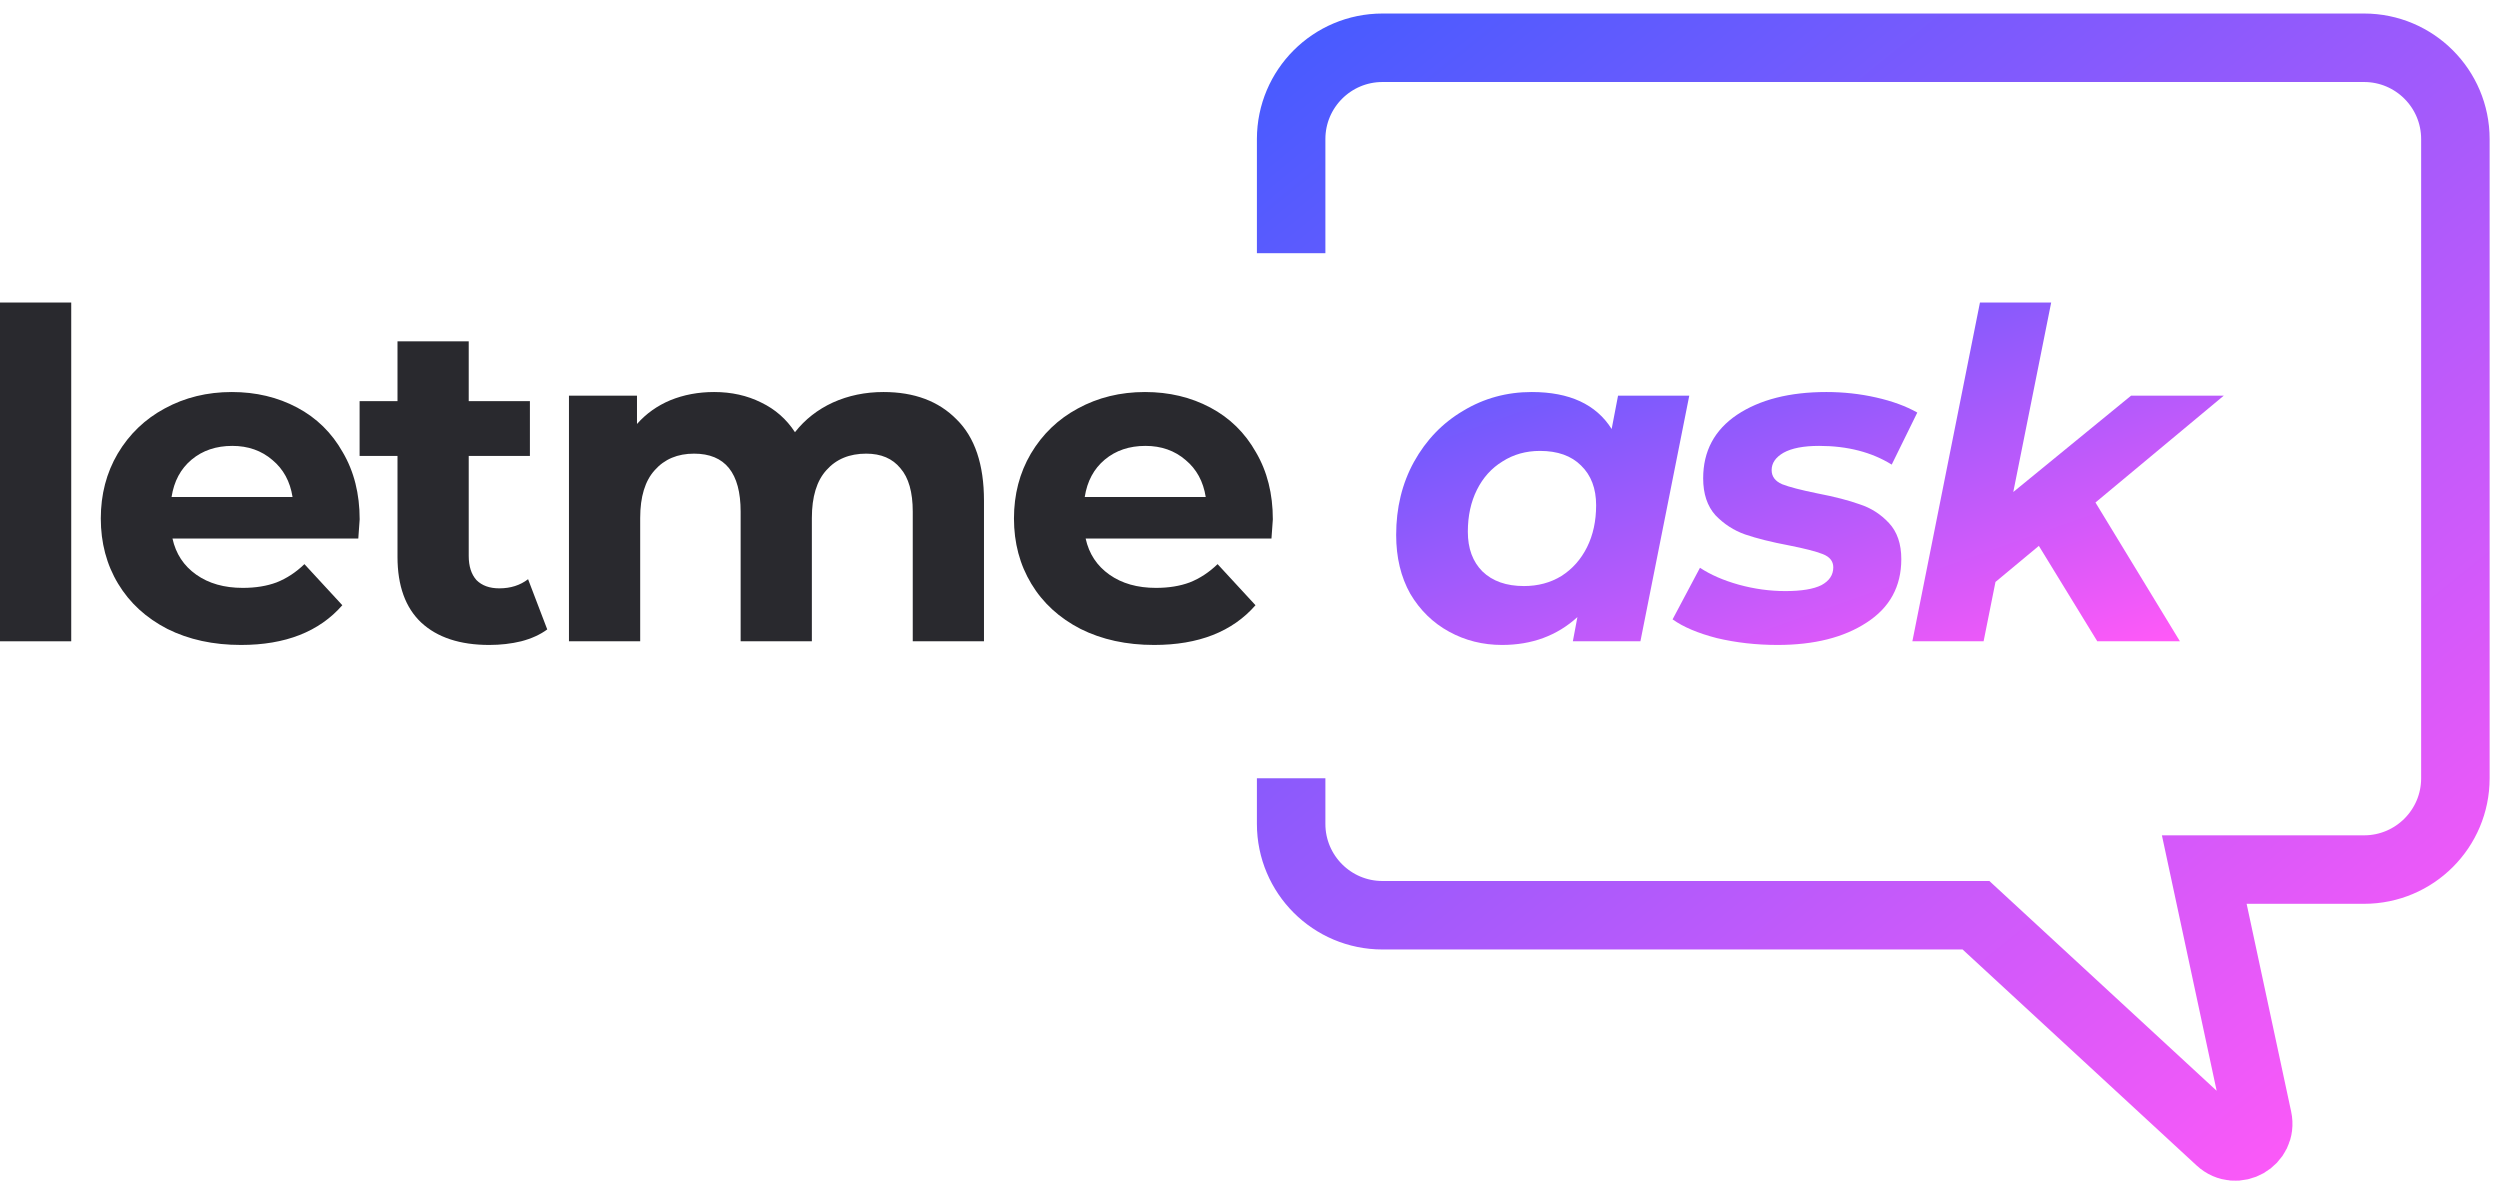
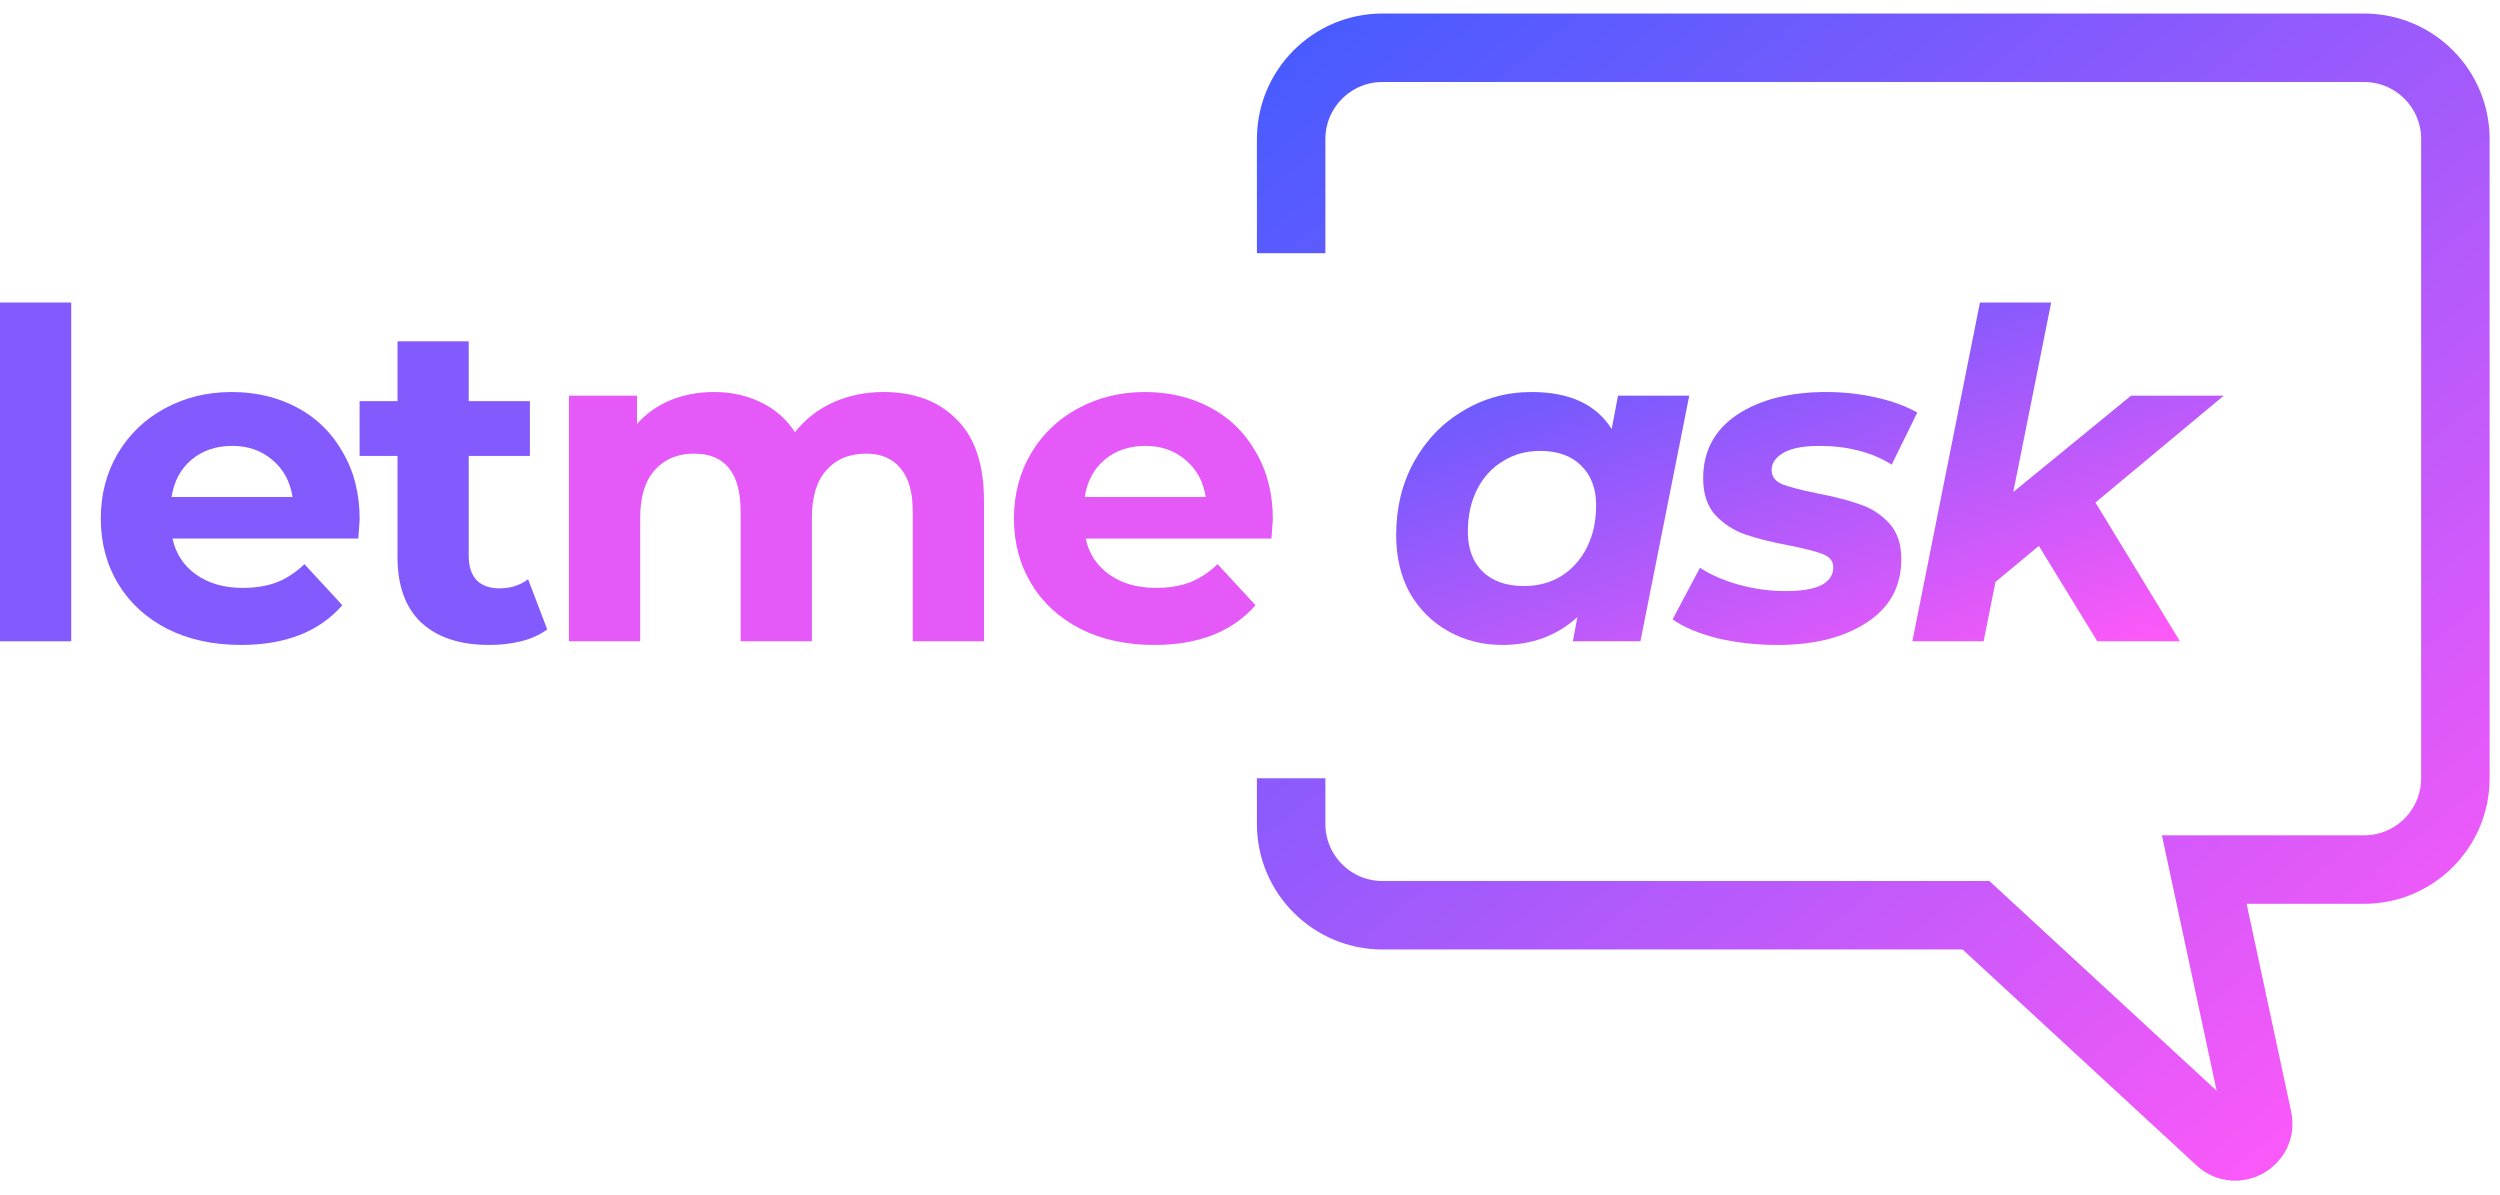
<svg xmlns="http://www.w3.org/2000/svg" width="157" height="75" viewBox="0 0 157 75" fill="none">
-   <path d="M0 18.999H4.473V40.273H0V18.999Z" fill="#29292E" />
-   <path d="M22.587 32.618C22.587 32.675 22.558 33.077 22.501 33.822H10.832C11.042 34.778 11.539 35.533 12.323 36.087C13.106 36.642 14.081 36.919 15.247 36.919C16.05 36.919 16.757 36.804 17.369 36.575C18 36.326 18.583 35.944 19.118 35.428L21.498 38.008C20.045 39.671 17.923 40.503 15.133 40.503C13.393 40.503 11.854 40.168 10.516 39.499C9.178 38.811 8.146 37.865 7.42 36.661C6.693 35.457 6.33 34.09 6.33 32.561C6.33 31.051 6.684 29.694 7.391 28.489C8.117 27.266 9.102 26.32 10.344 25.651C11.606 24.963 13.011 24.619 14.559 24.619C16.069 24.619 17.436 24.944 18.659 25.593C19.883 26.243 20.838 27.18 21.526 28.403C22.234 29.608 22.587 31.012 22.587 32.618ZM14.588 28.002C13.575 28.002 12.724 28.289 12.036 28.862C11.348 29.436 10.927 30.219 10.774 31.213H18.372C18.22 30.238 17.799 29.464 17.111 28.891C16.423 28.298 15.582 28.002 14.588 28.002Z" fill="#29292E" />
-   <path d="M34.367 39.528C33.928 39.853 33.383 40.102 32.733 40.273C32.102 40.426 31.433 40.503 30.726 40.503C28.891 40.503 27.467 40.035 26.454 39.098C25.46 38.161 24.963 36.785 24.963 34.969V28.633H22.583V25.192H24.963V21.436H29.436V25.192H33.278V28.633H29.436V34.912C29.436 35.562 29.598 36.068 29.923 36.431C30.267 36.776 30.745 36.948 31.357 36.948C32.064 36.948 32.666 36.756 33.163 36.374L34.367 39.528Z" fill="#29292E" />
-   <path d="M55.486 24.619C57.417 24.619 58.946 25.192 60.074 26.339C61.221 27.467 61.794 29.168 61.794 31.443V40.273H57.321V32.131C57.321 30.907 57.063 29.999 56.547 29.407C56.05 28.795 55.333 28.489 54.397 28.489C53.345 28.489 52.514 28.833 51.902 29.522C51.291 30.191 50.985 31.194 50.985 32.532V40.273H46.512V32.131C46.512 29.703 45.537 28.489 43.587 28.489C42.555 28.489 41.733 28.833 41.122 29.522C40.51 30.191 40.204 31.194 40.204 32.532V40.273H35.731V24.848H40.003V26.626C40.577 25.976 41.275 25.479 42.096 25.135C42.938 24.791 43.855 24.619 44.849 24.619C45.938 24.619 46.923 24.838 47.802 25.278C48.681 25.699 49.389 26.32 49.924 27.142C50.555 26.339 51.348 25.718 52.304 25.278C53.279 24.838 54.339 24.619 55.486 24.619Z" fill="#29292E" />
-   <path d="M79.934 32.618C79.934 32.675 79.906 33.077 79.848 33.822H68.179C68.389 34.778 68.886 35.533 69.67 36.087C70.454 36.642 71.428 36.919 72.594 36.919C73.397 36.919 74.104 36.804 74.716 36.575C75.347 36.326 75.93 35.944 76.465 35.428L78.845 38.008C77.392 39.671 75.27 40.503 72.48 40.503C70.74 40.503 69.201 40.168 67.864 39.499C66.525 38.811 65.493 37.865 64.767 36.661C64.041 35.457 63.677 34.09 63.677 32.561C63.677 31.051 64.031 29.694 64.738 28.489C65.465 27.266 66.449 26.32 67.692 25.651C68.953 24.963 70.358 24.619 71.906 24.619C73.416 24.619 74.783 24.944 76.006 25.593C77.23 26.243 78.185 27.18 78.874 28.403C79.581 29.608 79.934 31.012 79.934 32.618ZM71.935 28.002C70.922 28.002 70.071 28.289 69.383 28.862C68.695 29.436 68.275 30.219 68.121 31.213H75.72C75.567 30.238 75.146 29.464 74.458 28.891C73.77 28.298 72.929 28.002 71.935 28.002Z" fill="#29292E" />
+   <path d="M0 18.999H4.473V40.273H0V18.999Z" fill="#835afd" />
+   <path d="M22.587 32.618C22.587 32.675 22.558 33.077 22.501 33.822H10.832C11.042 34.778 11.539 35.533 12.323 36.087C13.106 36.642 14.081 36.919 15.247 36.919C16.05 36.919 16.757 36.804 17.369 36.575C18 36.326 18.583 35.944 19.118 35.428L21.498 38.008C20.045 39.671 17.923 40.503 15.133 40.503C13.393 40.503 11.854 40.168 10.516 39.499C9.178 38.811 8.146 37.865 7.42 36.661C6.693 35.457 6.33 34.09 6.33 32.561C6.33 31.051 6.684 29.694 7.391 28.489C8.117 27.266 9.102 26.32 10.344 25.651C11.606 24.963 13.011 24.619 14.559 24.619C16.069 24.619 17.436 24.944 18.659 25.593C19.883 26.243 20.838 27.18 21.526 28.403C22.234 29.608 22.587 31.012 22.587 32.618ZM14.588 28.002C13.575 28.002 12.724 28.289 12.036 28.862C11.348 29.436 10.927 30.219 10.774 31.213H18.372C18.22 30.238 17.799 29.464 17.111 28.891C16.423 28.298 15.582 28.002 14.588 28.002Z" fill="#835afd" />
+   <path d="M34.367 39.528C33.928 39.853 33.383 40.102 32.733 40.273C32.102 40.426 31.433 40.503 30.726 40.503C28.891 40.503 27.467 40.035 26.454 39.098C25.46 38.161 24.963 36.785 24.963 34.969V28.633H22.583V25.192H24.963V21.436H29.436V25.192H33.278V28.633H29.436V34.912C29.436 35.562 29.598 36.068 29.923 36.431C30.267 36.776 30.745 36.948 31.357 36.948C32.064 36.948 32.666 36.756 33.163 36.374L34.367 39.528Z" fill="#835afd" />
+   <path d="M55.486 24.619C57.417 24.619 58.946 25.192 60.074 26.339C61.221 27.467 61.794 29.168 61.794 31.443V40.273H57.321V32.131C57.321 30.907 57.063 29.999 56.547 29.407C56.05 28.795 55.333 28.489 54.397 28.489C53.345 28.489 52.514 28.833 51.902 29.522C51.291 30.191 50.985 31.194 50.985 32.532V40.273H46.512V32.131C46.512 29.703 45.537 28.489 43.587 28.489C42.555 28.489 41.733 28.833 41.122 29.522C40.51 30.191 40.204 31.194 40.204 32.532V40.273H35.731V24.848H40.003V26.626C40.577 25.976 41.275 25.479 42.096 25.135C42.938 24.791 43.855 24.619 44.849 24.619C45.938 24.619 46.923 24.838 47.802 25.278C48.681 25.699 49.389 26.32 49.924 27.142C50.555 26.339 51.348 25.718 52.304 25.278C53.279 24.838 54.339 24.619 55.486 24.619Z" fill="#e559f9" />
+   <path d="M79.934 32.618C79.934 32.675 79.906 33.077 79.848 33.822H68.179C68.389 34.778 68.886 35.533 69.67 36.087C70.454 36.642 71.428 36.919 72.594 36.919C73.397 36.919 74.104 36.804 74.716 36.575C75.347 36.326 75.93 35.944 76.465 35.428L78.845 38.008C77.392 39.671 75.27 40.503 72.48 40.503C70.74 40.503 69.201 40.168 67.864 39.499C66.525 38.811 65.493 37.865 64.767 36.661C64.041 35.457 63.677 34.09 63.677 32.561C63.677 31.051 64.031 29.694 64.738 28.489C65.465 27.266 66.449 26.32 67.692 25.651C68.953 24.963 70.358 24.619 71.906 24.619C73.416 24.619 74.783 24.944 76.006 25.593C77.23 26.243 78.185 27.18 78.874 28.403C79.581 29.608 79.934 31.012 79.934 32.618ZM71.935 28.002C70.922 28.002 70.071 28.289 69.383 28.862C68.695 29.436 68.275 30.219 68.121 31.213H75.72C75.567 30.238 75.146 29.464 74.458 28.891C73.77 28.298 72.929 28.002 71.935 28.002Z" fill="#e559f9" />
  <path d="M106.086 24.848L103.018 40.273H98.775L99.061 38.754C97.781 39.92 96.204 40.503 94.331 40.503C93.126 40.503 92.018 40.226 91.005 39.671C89.992 39.117 89.179 38.324 88.567 37.292C87.975 36.24 87.679 35.007 87.679 33.593C87.679 31.892 88.051 30.363 88.797 29.006C89.561 27.629 90.594 26.559 91.894 25.794C93.193 25.011 94.627 24.619 96.194 24.619C98.564 24.619 100.237 25.393 101.212 26.941L101.613 24.848H106.086ZM95.707 36.804C96.586 36.804 97.37 36.594 98.058 36.173C98.746 35.734 99.281 35.132 99.664 34.367C100.046 33.602 100.237 32.723 100.237 31.729C100.237 30.678 99.922 29.846 99.291 29.235C98.679 28.623 97.819 28.317 96.71 28.317C95.831 28.317 95.047 28.537 94.359 28.977C93.671 29.397 93.136 29.99 92.754 30.754C92.371 31.519 92.18 32.398 92.18 33.392C92.18 34.444 92.486 35.275 93.098 35.887C93.728 36.498 94.598 36.804 95.707 36.804Z" fill="url(#paint0_linear)" />
  <path d="M111.632 40.503C110.294 40.503 109.023 40.359 107.819 40.073C106.634 39.767 105.707 39.375 105.038 38.897L106.758 35.657C107.427 36.097 108.239 36.451 109.195 36.718C110.17 36.986 111.145 37.12 112.119 37.12C113.133 37.12 113.888 36.995 114.385 36.747C114.882 36.479 115.13 36.106 115.13 35.629C115.13 35.246 114.91 34.969 114.471 34.797C114.031 34.625 113.324 34.444 112.349 34.252C111.24 34.042 110.323 33.813 109.596 33.564C108.889 33.316 108.268 32.914 107.733 32.36C107.217 31.787 106.959 31.012 106.959 30.038C106.959 28.336 107.666 27.008 109.08 26.052C110.514 25.096 112.387 24.619 114.7 24.619C115.77 24.619 116.812 24.733 117.825 24.963C118.838 25.192 119.698 25.508 120.406 25.909L118.8 29.177C117.538 28.394 116.019 28.002 114.241 28.002C113.266 28.002 112.521 28.145 112.005 28.432C111.508 28.719 111.259 29.082 111.259 29.522C111.259 29.923 111.479 30.219 111.919 30.41C112.358 30.582 113.094 30.774 114.127 30.984C115.216 31.194 116.105 31.424 116.793 31.672C117.5 31.901 118.112 32.293 118.628 32.847C119.144 33.402 119.402 34.157 119.402 35.113C119.402 36.833 118.676 38.161 117.223 39.098C115.79 40.035 113.926 40.503 111.632 40.503Z" fill="url(#paint1_linear)" />
  <path d="M131.595 31.557L136.899 40.273H131.71L128.04 34.281L125.316 36.546L124.57 40.273H120.097L124.341 18.999H128.814L126.434 30.898L133.831 24.848H139.652L131.595 31.557Z" fill="url(#paint2_linear)" />
  <path d="M81.084 15.902V8.734C81.084 5.567 83.652 3 86.819 3H148.463C151.63 3 154.198 5.567 154.198 8.734V48.875C154.198 52.042 151.63 54.609 148.463 54.609H138.428L141.782 70.26C142.075 71.628 140.436 72.563 139.408 71.614L124.092 57.477H86.819C83.652 57.477 81.084 54.909 81.084 51.742V48.875" stroke="url(#paint3_linear)" stroke-width="4.301" />
  <defs>
    <linearGradient id="paint0_linear" x1="87.679" y1="18.999" x2="99.758" y2="53.111" gradientUnits="userSpaceOnUse">
      <stop stop-color="#485BFF" />
      <stop offset="1" stop-color="#FF59F8" />
    </linearGradient>
    <linearGradient id="paint1_linear" x1="87.679" y1="18.999" x2="99.758" y2="53.111" gradientUnits="userSpaceOnUse">
      <stop stop-color="#485BFF" />
      <stop offset="1" stop-color="#FF59F8" />
    </linearGradient>
    <linearGradient id="paint2_linear" x1="87.679" y1="18.999" x2="99.758" y2="53.111" gradientUnits="userSpaceOnUse">
      <stop stop-color="#485BFF" />
      <stop offset="1" stop-color="#FF59F8" />
    </linearGradient>
    <linearGradient id="paint3_linear" x1="81.084" y1="3" x2="141.295" y2="77.547" gradientUnits="userSpaceOnUse">
      <stop stop-color="#485BFF" />
      <stop offset="1" stop-color="#FF59F8" />
    </linearGradient>
  </defs>
</svg>
